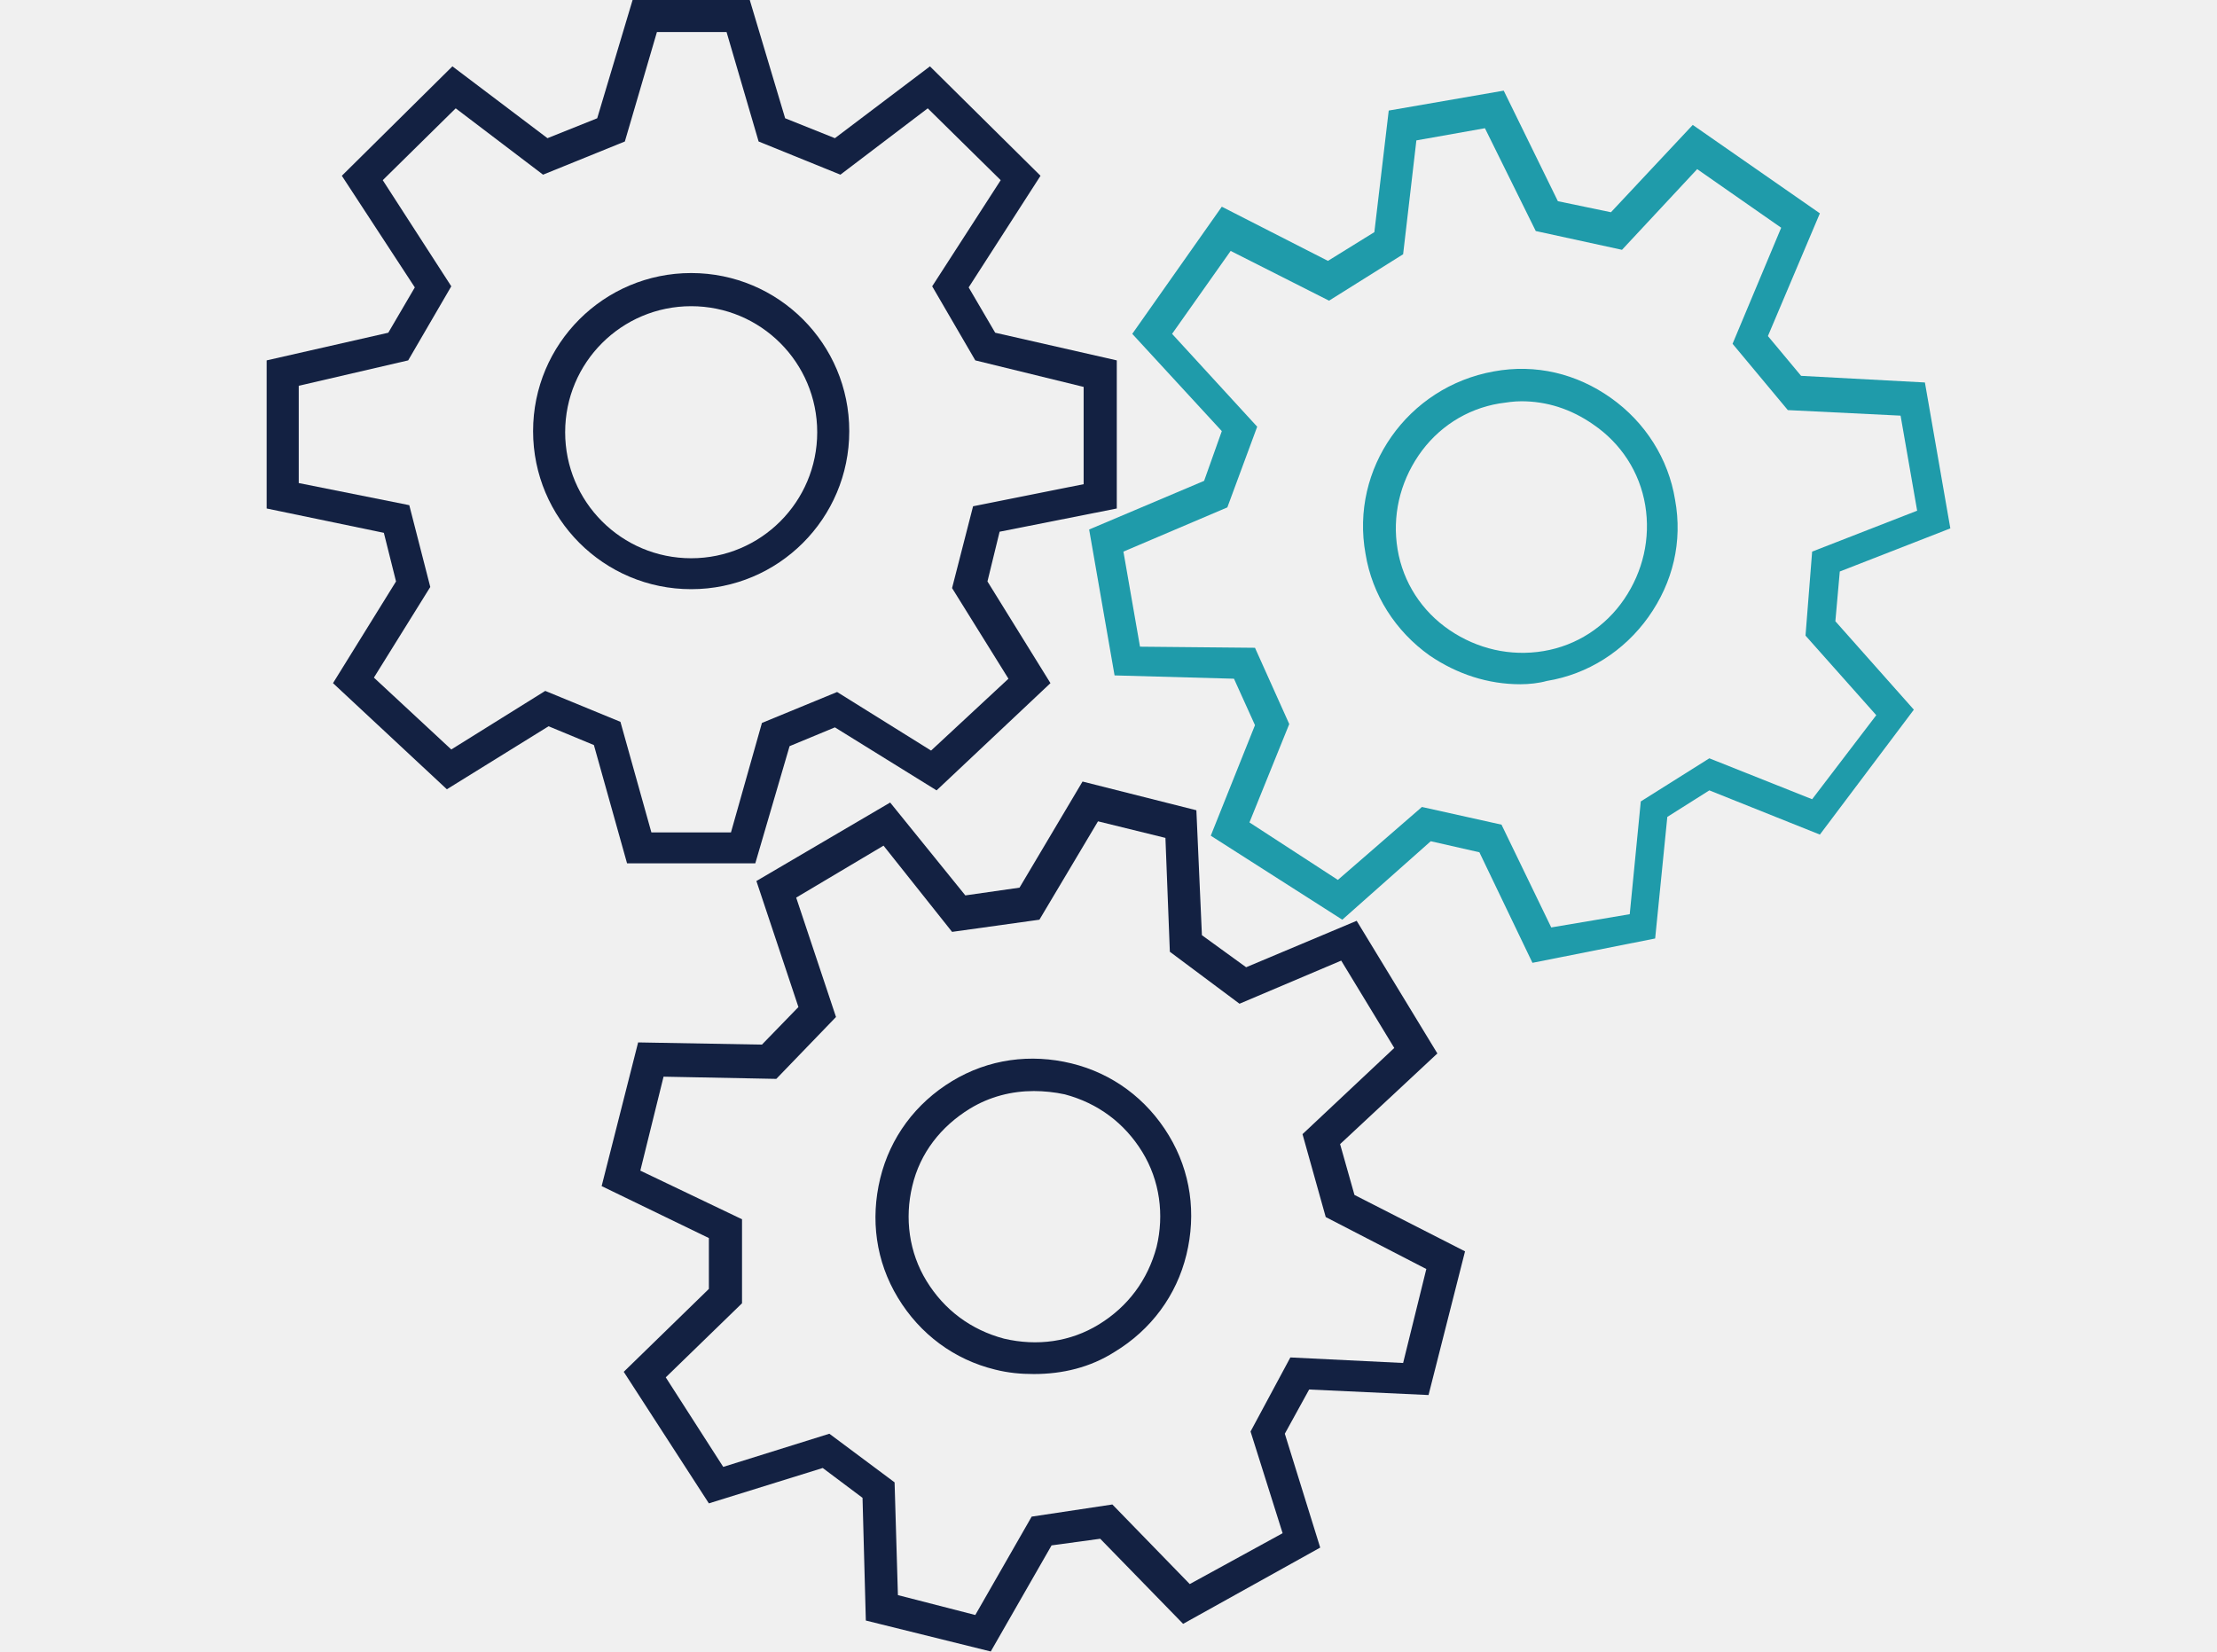
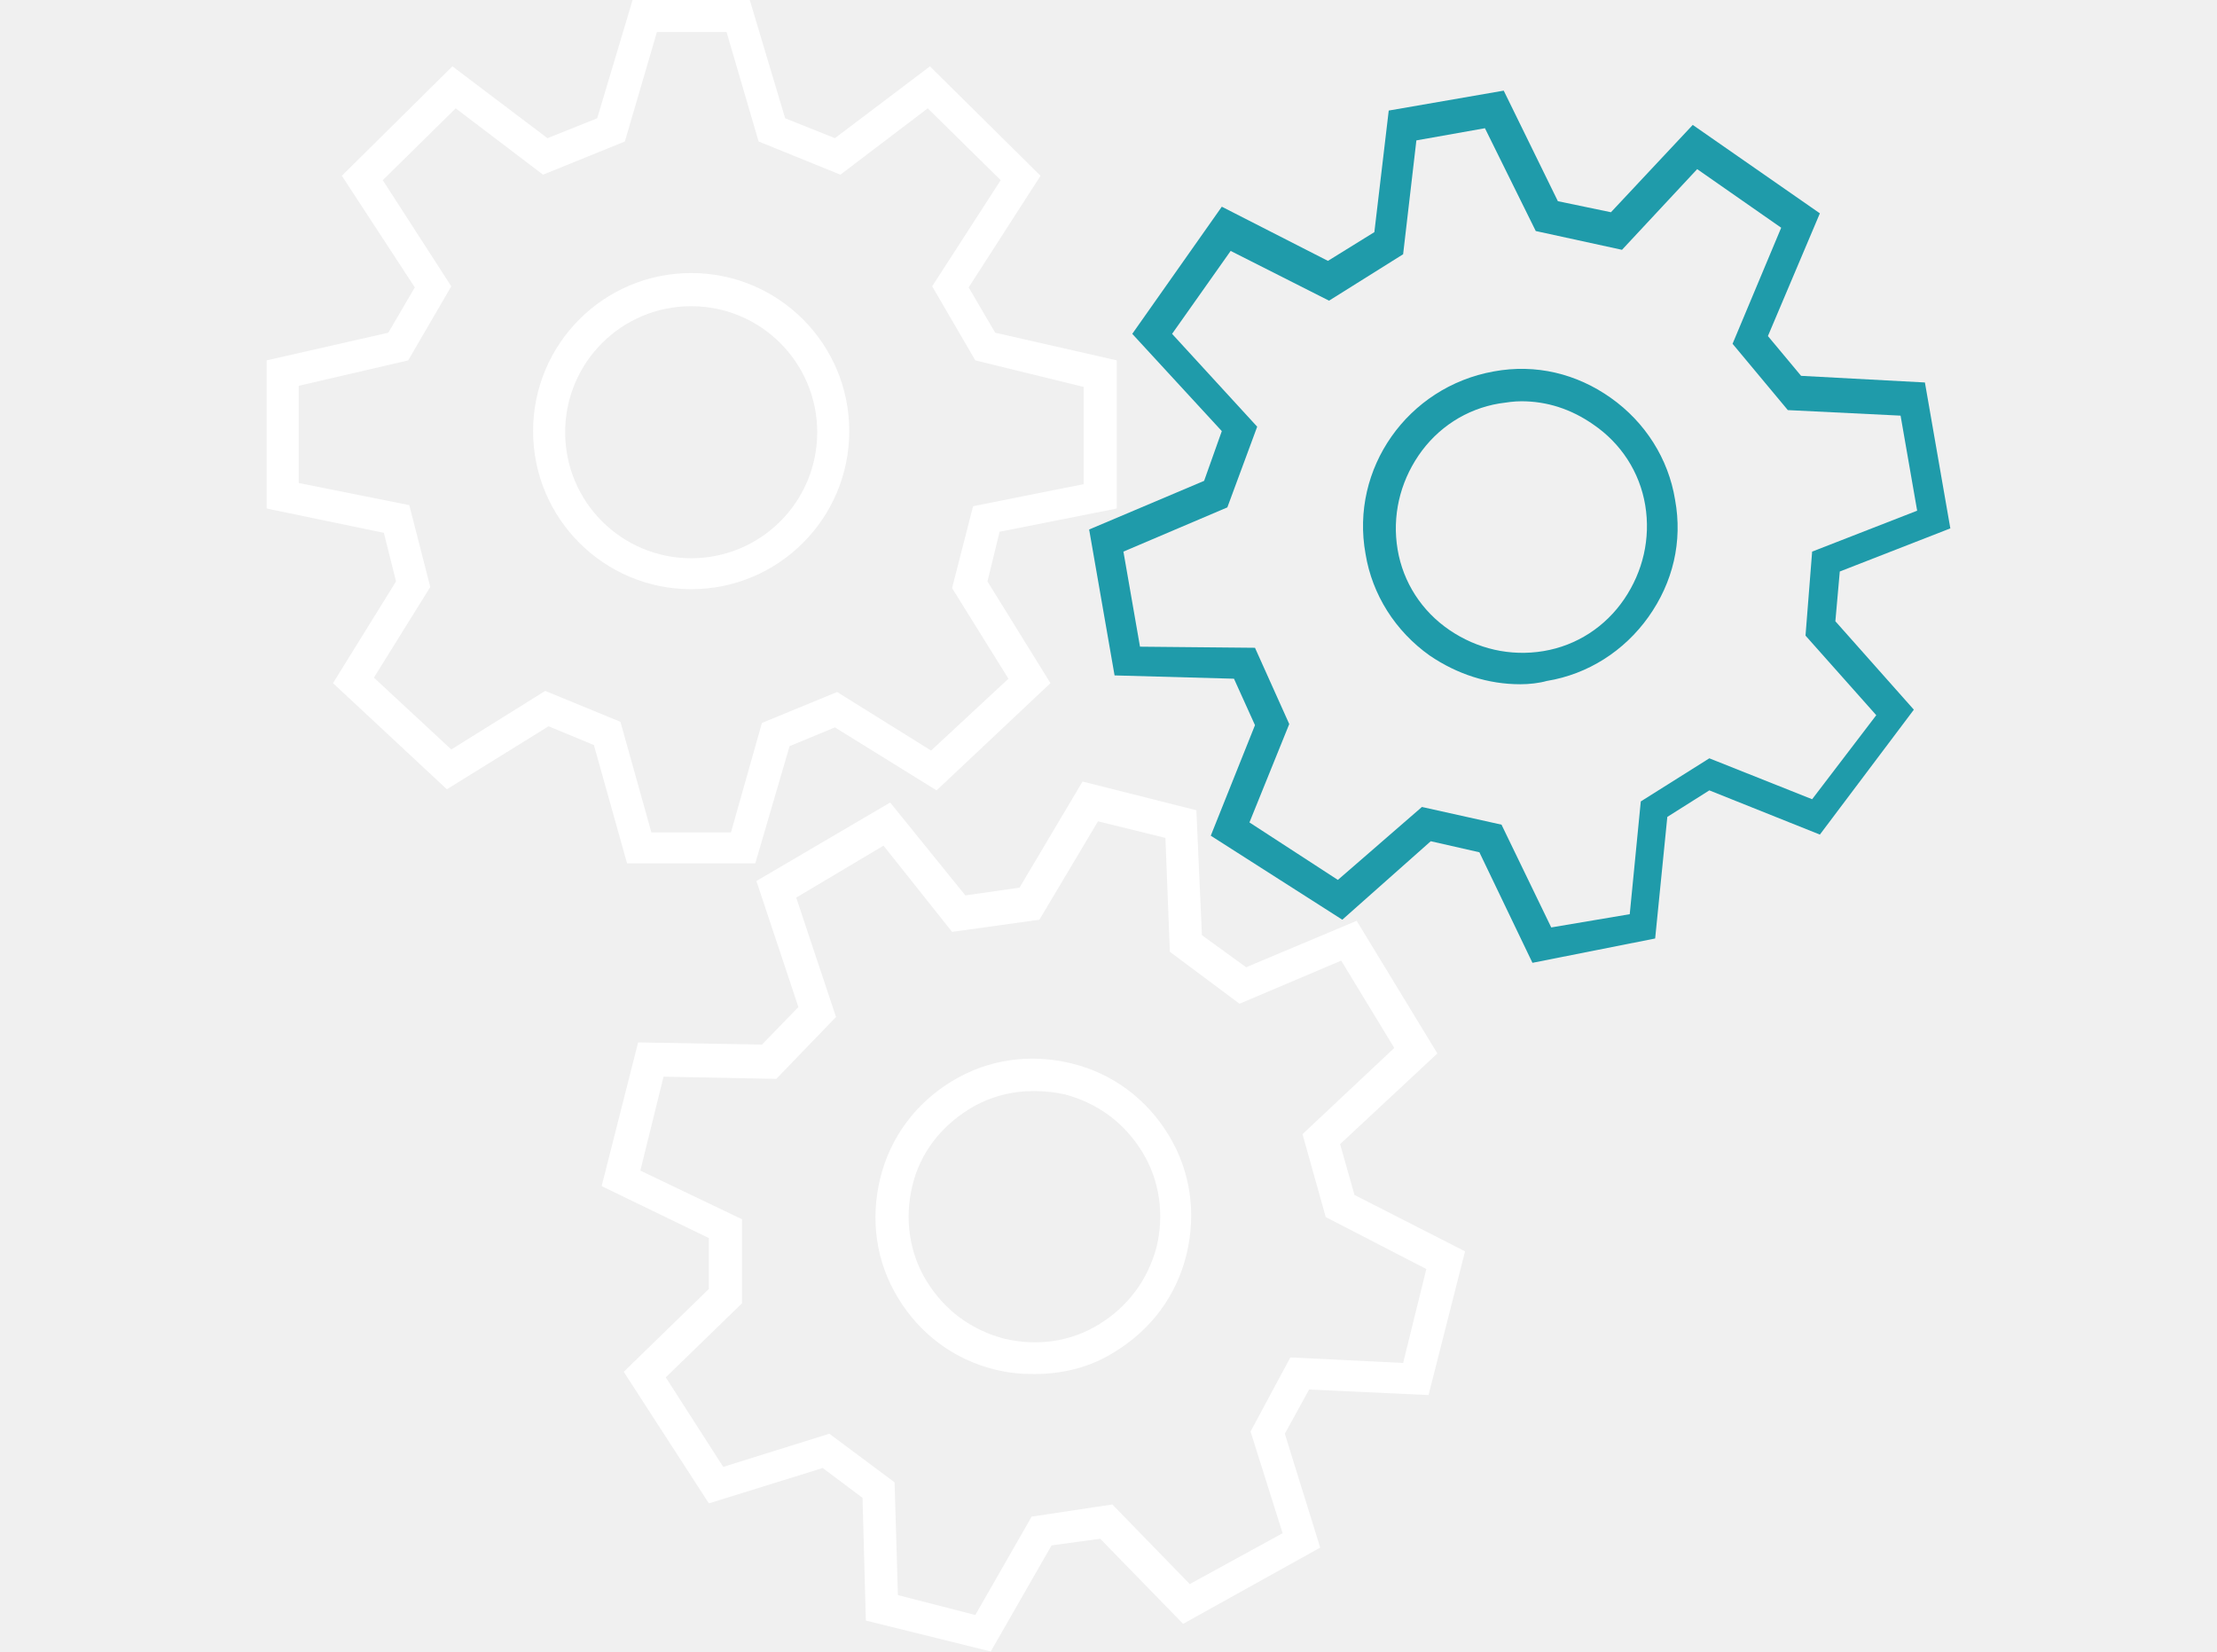
<svg xmlns="http://www.w3.org/2000/svg" width="100%" height="100%" viewBox="0 0 149 111" version="1.1" xml:space="preserve" style="fill-rule:evenodd;clip-rule:evenodd;stroke-linejoin:round;stroke-miterlimit:2;">
  <circle cx="74.5" cy="55.5" r="55.5" style="fill-opacity:0;" />
-   <path d="M50.762,58.026l-8.619,0l-2.228,-7.949l-3.046,-1.263l-6.836,4.235l-7.653,-7.133l4.236,-6.836l-0.818,-3.268l-7.876,-1.635l0,-9.955l8.174,-1.859l1.783,-3.046l-4.905,-7.503l7.431,-7.355l6.39,4.829l3.342,-1.339l2.378,-7.949l7.875,0l2.378,7.949l3.344,1.339l6.388,-4.829l7.431,7.355l-4.829,7.503l1.783,3.046l8.172,1.859l0,9.955l-7.876,1.561l-0.816,3.342l4.234,6.836l-7.653,7.207l-6.834,-4.235l-3.046,1.263l-2.304,7.875Zm-6.984,-2.079l5.349,0l2.081,-7.357l5.052,-2.079l6.316,3.937l5.2,-4.83l-3.789,-6.092l1.411,-5.498l7.431,-1.486l0,-6.537l-7.281,-1.783l-2.898,-4.979l4.605,-7.133l-4.903,-4.829l-5.87,4.459l-5.497,-2.23l-2.154,-7.355l-4.681,0l-2.155,7.355l-5.498,2.23l-5.87,-4.459l-4.903,4.829l4.606,7.133l-2.897,4.979l-7.355,1.707l0,6.539l7.429,1.486l1.411,5.498l-3.789,6.092l5.201,4.83l6.315,-3.937l5.053,2.079l2.08,7.431Z" style="fill:#132142;fill-rule:nonzero;" />
-   <path d="M46.453,39.6c-5.87,0 -10.625,-4.755 -10.625,-10.624c0,-5.869 4.755,-10.624 10.625,-10.624c5.869,0 10.624,4.755 10.624,10.624c0,5.869 -4.755,10.624 -10.624,10.624Zm0,-19.02c-4.681,0 -8.47,3.79 -8.47,8.471c0,4.68 3.789,8.47 8.47,8.47c4.68,0 8.47,-3.79 8.47,-8.47c0,-4.681 -3.79,-8.471 -8.47,-8.471Z" style="fill:#132142;fill-rule:nonzero;" />
-   <path d="M66.587,111l-8.396,-2.08l-0.222,-8.247l-2.675,-2.006l-7.652,2.378l-5.722,-8.842l5.722,-5.572l0,-3.418l-7.207,-3.492l2.452,-9.658l8.321,0.148l2.452,-2.526l-2.824,-8.47l8.99,-5.275l5.052,6.242l3.642,-0.521l4.235,-7.132l7.651,1.931l0.372,8.396l2.972,2.155l7.429,-3.122l5.424,8.916l-6.538,6.094l0.966,3.416l7.431,3.791l-2.453,9.658l-8.024,-0.372l-1.635,2.972l2.378,7.653l-9.213,5.126l-5.572,-5.72l-3.269,0.446l-4.087,7.131Zm-6.24,-3.789l5.201,1.337l3.788,-6.612l5.424,-0.817l5.201,5.35l6.241,-3.418l-2.155,-6.835l2.675,-4.979l7.579,0.372l1.559,-6.315l-6.76,-3.492l-1.561,-5.573l6.167,-5.794l-3.566,-5.87l-6.836,2.898l-4.681,-3.493l-0.297,-7.653l-4.532,-1.114l-3.937,6.612l-5.87,0.818l-4.607,-5.795l-5.87,3.492l2.676,8.024l-4.013,4.16l-7.577,-0.148l-1.561,6.315l6.835,3.269l0,5.646l-5.126,4.979l3.863,6.018l7.133,-2.229l4.383,3.268l0.224,7.579Z" style="fill:#132142;fill-rule:nonzero;" />
-   <path d="M69.485,92.352c-0.891,0 -1.709,-0.075 -2.6,-0.297c-2.75,-0.669 -5.053,-2.378 -6.538,-4.829c-1.487,-2.452 -1.858,-5.276 -1.189,-8.025c0.668,-2.748 2.377,-5.052 4.829,-6.538c2.452,-1.486 5.275,-1.858 8.024,-1.189c2.749,0.67 5.053,2.377 6.538,4.83c1.487,2.452 1.857,5.274 1.189,8.024c-0.669,2.749 -2.378,5.052 -4.83,6.538c-1.635,1.041 -3.492,1.486 -5.423,1.486Zm0,-19.02c-1.486,0 -2.972,0.371 -4.309,1.189c-1.932,1.189 -3.344,2.971 -3.864,5.2c-0.519,2.155 -0.223,4.459 0.966,6.39c1.189,1.932 2.972,3.269 5.201,3.863c2.228,0.52 4.457,0.224 6.389,-0.965c1.933,-1.189 3.27,-2.972 3.864,-5.201c0.52,-2.156 0.222,-4.458 -0.966,-6.39c-1.189,-1.932 -2.972,-3.269 -5.2,-3.863c-0.67,-0.148 -1.413,-0.223 -2.081,-0.223Z" style="fill:#132142;fill-rule:nonzero;" />
+   <path d="M50.762,58.026l-8.619,0l-2.228,-7.949l-3.046,-1.263l-6.836,4.235l-7.653,-7.133l4.236,-6.836l-0.818,-3.268l-7.876,-1.635l0,-9.955l8.174,-1.859l1.783,-3.046l-4.905,-7.503l7.431,-7.355l6.39,4.829l3.342,-1.339l2.378,-7.949l7.875,0l2.378,7.949l3.344,1.339l6.388,-4.829l7.431,7.355l-4.829,7.503l1.783,3.046l8.172,1.859l0,9.955l-7.876,1.561l-0.816,3.342l4.234,6.836l-7.653,7.207l-6.834,-4.235l-3.046,1.263l-2.304,7.875Zm-6.984,-2.079l5.349,0l2.081,-7.357l5.052,-2.079l6.316,3.937l5.2,-4.83l-3.789,-6.092l1.411,-5.498l7.431,-1.486l0,-6.537l-7.281,-1.783l-2.898,-4.979l4.605,-7.133l-4.903,-4.829l-5.87,4.459l-5.497,-2.23l-2.154,-7.355l-4.681,0l-2.155,7.355l-5.498,2.23l-5.87,-4.459l-4.903,4.829l4.606,7.133l-2.897,4.979l-7.355,1.707l0,6.539l7.429,1.486l1.411,5.498l-3.789,6.092l5.201,4.83l6.315,-3.937l5.053,2.079l2.08,7.431Z" style="fill:#fff;fill-rule:nonzero;" />
+   <path d="M46.453,39.6c-5.87,0 -10.625,-4.755 -10.625,-10.624c0,-5.869 4.755,-10.624 10.625,-10.624c5.869,0 10.624,4.755 10.624,10.624c0,5.869 -4.755,10.624 -10.624,10.624Zm0,-19.02c-4.681,0 -8.47,3.79 -8.47,8.471c0,4.68 3.789,8.47 8.47,8.47c4.68,0 8.47,-3.79 8.47,-8.47c0,-4.681 -3.79,-8.471 -8.47,-8.471Z" style="fill:#fff;fill-rule:nonzero;" />
+   <path d="M66.587,111l-8.396,-2.08l-0.222,-8.247l-2.675,-2.006l-7.652,2.378l-5.722,-8.842l5.722,-5.572l0,-3.418l-7.207,-3.492l2.452,-9.658l8.321,0.148l2.452,-2.526l-2.824,-8.47l8.99,-5.275l5.052,6.242l3.642,-0.521l4.235,-7.132l7.651,1.931l0.372,8.396l2.972,2.155l7.429,-3.122l5.424,8.916l-6.538,6.094l0.966,3.416l7.431,3.791l-2.453,9.658l-8.024,-0.372l-1.635,2.972l2.378,7.653l-9.213,5.126l-5.572,-5.72l-3.269,0.446l-4.087,7.131Zm-6.24,-3.789l5.201,1.337l3.788,-6.612l5.424,-0.817l5.201,5.35l6.241,-3.418l-2.155,-6.835l2.675,-4.979l7.579,0.372l1.559,-6.315l-6.76,-3.492l-1.561,-5.573l6.167,-5.794l-3.566,-5.87l-6.836,2.898l-4.681,-3.493l-0.297,-7.653l-4.532,-1.114l-3.937,6.612l-5.87,0.818l-4.607,-5.795l-5.87,3.492l2.676,8.024l-4.013,4.16l-7.577,-0.148l-1.561,6.315l6.835,3.269l0,5.646l-5.126,4.979l3.863,6.018l7.133,-2.229l4.383,3.268l0.224,7.579Z" style="fill:#fff;fill-rule:nonzero;" />
+   <path d="M69.485,92.352c-0.891,0 -1.709,-0.075 -2.6,-0.297c-2.75,-0.669 -5.053,-2.378 -6.538,-4.829c-1.487,-2.452 -1.858,-5.276 -1.189,-8.025c0.668,-2.748 2.377,-5.052 4.829,-6.538c2.452,-1.486 5.275,-1.858 8.024,-1.189c2.749,0.67 5.053,2.377 6.538,4.83c1.487,2.452 1.857,5.274 1.189,8.024c-0.669,2.749 -2.378,5.052 -4.83,6.538c-1.635,1.041 -3.492,1.486 -5.423,1.486Zm0,-19.02c-1.486,0 -2.972,0.371 -4.309,1.189c-1.932,1.189 -3.344,2.971 -3.864,5.2c-0.519,2.155 -0.223,4.459 0.966,6.39c1.189,1.932 2.972,3.269 5.201,3.863c2.228,0.52 4.457,0.224 6.389,-0.965c1.933,-1.189 3.27,-2.972 3.864,-5.201c0.52,-2.156 0.222,-4.458 -0.966,-6.39c-1.189,-1.932 -2.972,-3.269 -5.2,-3.863c-0.67,-0.148 -1.413,-0.223 -2.081,-0.223Z" style="fill:#fff;fill-rule:nonzero;" />
  <path d="M102.993,64.713l-3.566,-7.429l-3.269,-0.743l-5.944,5.274l-8.841,-5.646l2.972,-7.43l-1.412,-3.121l-8.025,-0.222l-1.709,-9.807l7.727,-3.27l1.189,-3.343l-6.018,-6.537l6.018,-8.546l7.133,3.641l3.12,-1.932l0.966,-8.171l7.728,-1.339l3.64,7.431l3.566,0.742l5.498,-5.869l8.544,5.943l-3.492,8.248l2.229,2.674l8.322,0.446l1.709,9.807l-7.43,2.898l-0.297,3.344l5.275,5.943l-6.316,8.396l-7.429,-2.972l-2.824,1.783l-0.817,8.172l-8.247,1.635Zm-7.429,-10.475l5.349,1.189l3.343,6.908l5.275,-0.89l0.743,-7.579l4.607,-2.898l6.909,2.75l4.31,-5.648l-4.755,-5.349l0.445,-5.646l7.058,-2.75l-1.114,-6.389l-7.578,-0.372l-3.714,-4.457l3.268,-7.801l-5.646,-3.938l-5.053,5.423l-5.796,-1.263l-3.416,-6.91l-4.607,0.818l-0.891,7.653l-4.979,3.12l-6.612,-3.344l-3.937,5.574l5.72,6.24l-2.006,5.424l-6.984,2.972l1.114,6.39l7.728,0.074l2.303,5.126l-2.675,6.612l5.943,3.864l5.648,-4.903Z" style="fill:#1f9baa;fill-rule:nonzero;" />
  <path d="M102.176,45.99c-2.155,0 -4.235,-0.668 -6.092,-1.931c-2.303,-1.635 -3.864,-4.087 -4.31,-6.836c-1.039,-5.72 2.823,-11.218 8.619,-12.259c2.822,-0.52 5.572,0.149 7.875,1.784c2.304,1.633 3.863,4.086 4.309,6.834c0.521,2.824 -0.148,5.572 -1.783,7.876c-1.635,2.303 -4.086,3.864 -6.835,4.31c-0.52,0.148 -1.188,0.222 -1.783,0.222Zm0.074,-19.02c-0.52,0 -0.966,0.074 -1.486,0.148c-2.228,0.372 -4.161,1.635 -5.424,3.492c-1.263,1.858 -1.783,4.087 -1.411,6.316c0.372,2.228 1.635,4.161 3.492,5.424c1.857,1.263 4.087,1.783 6.315,1.411c2.229,-0.371 4.16,-1.635 5.423,-3.492c1.263,-1.857 1.783,-4.085 1.413,-6.315c-0.372,-2.229 -1.635,-4.16 -3.492,-5.423c-1.487,-1.041 -3.121,-1.561 -4.83,-1.561Z" style="fill:#1f9baa;fill-rule:nonzero;" />
</svg>
